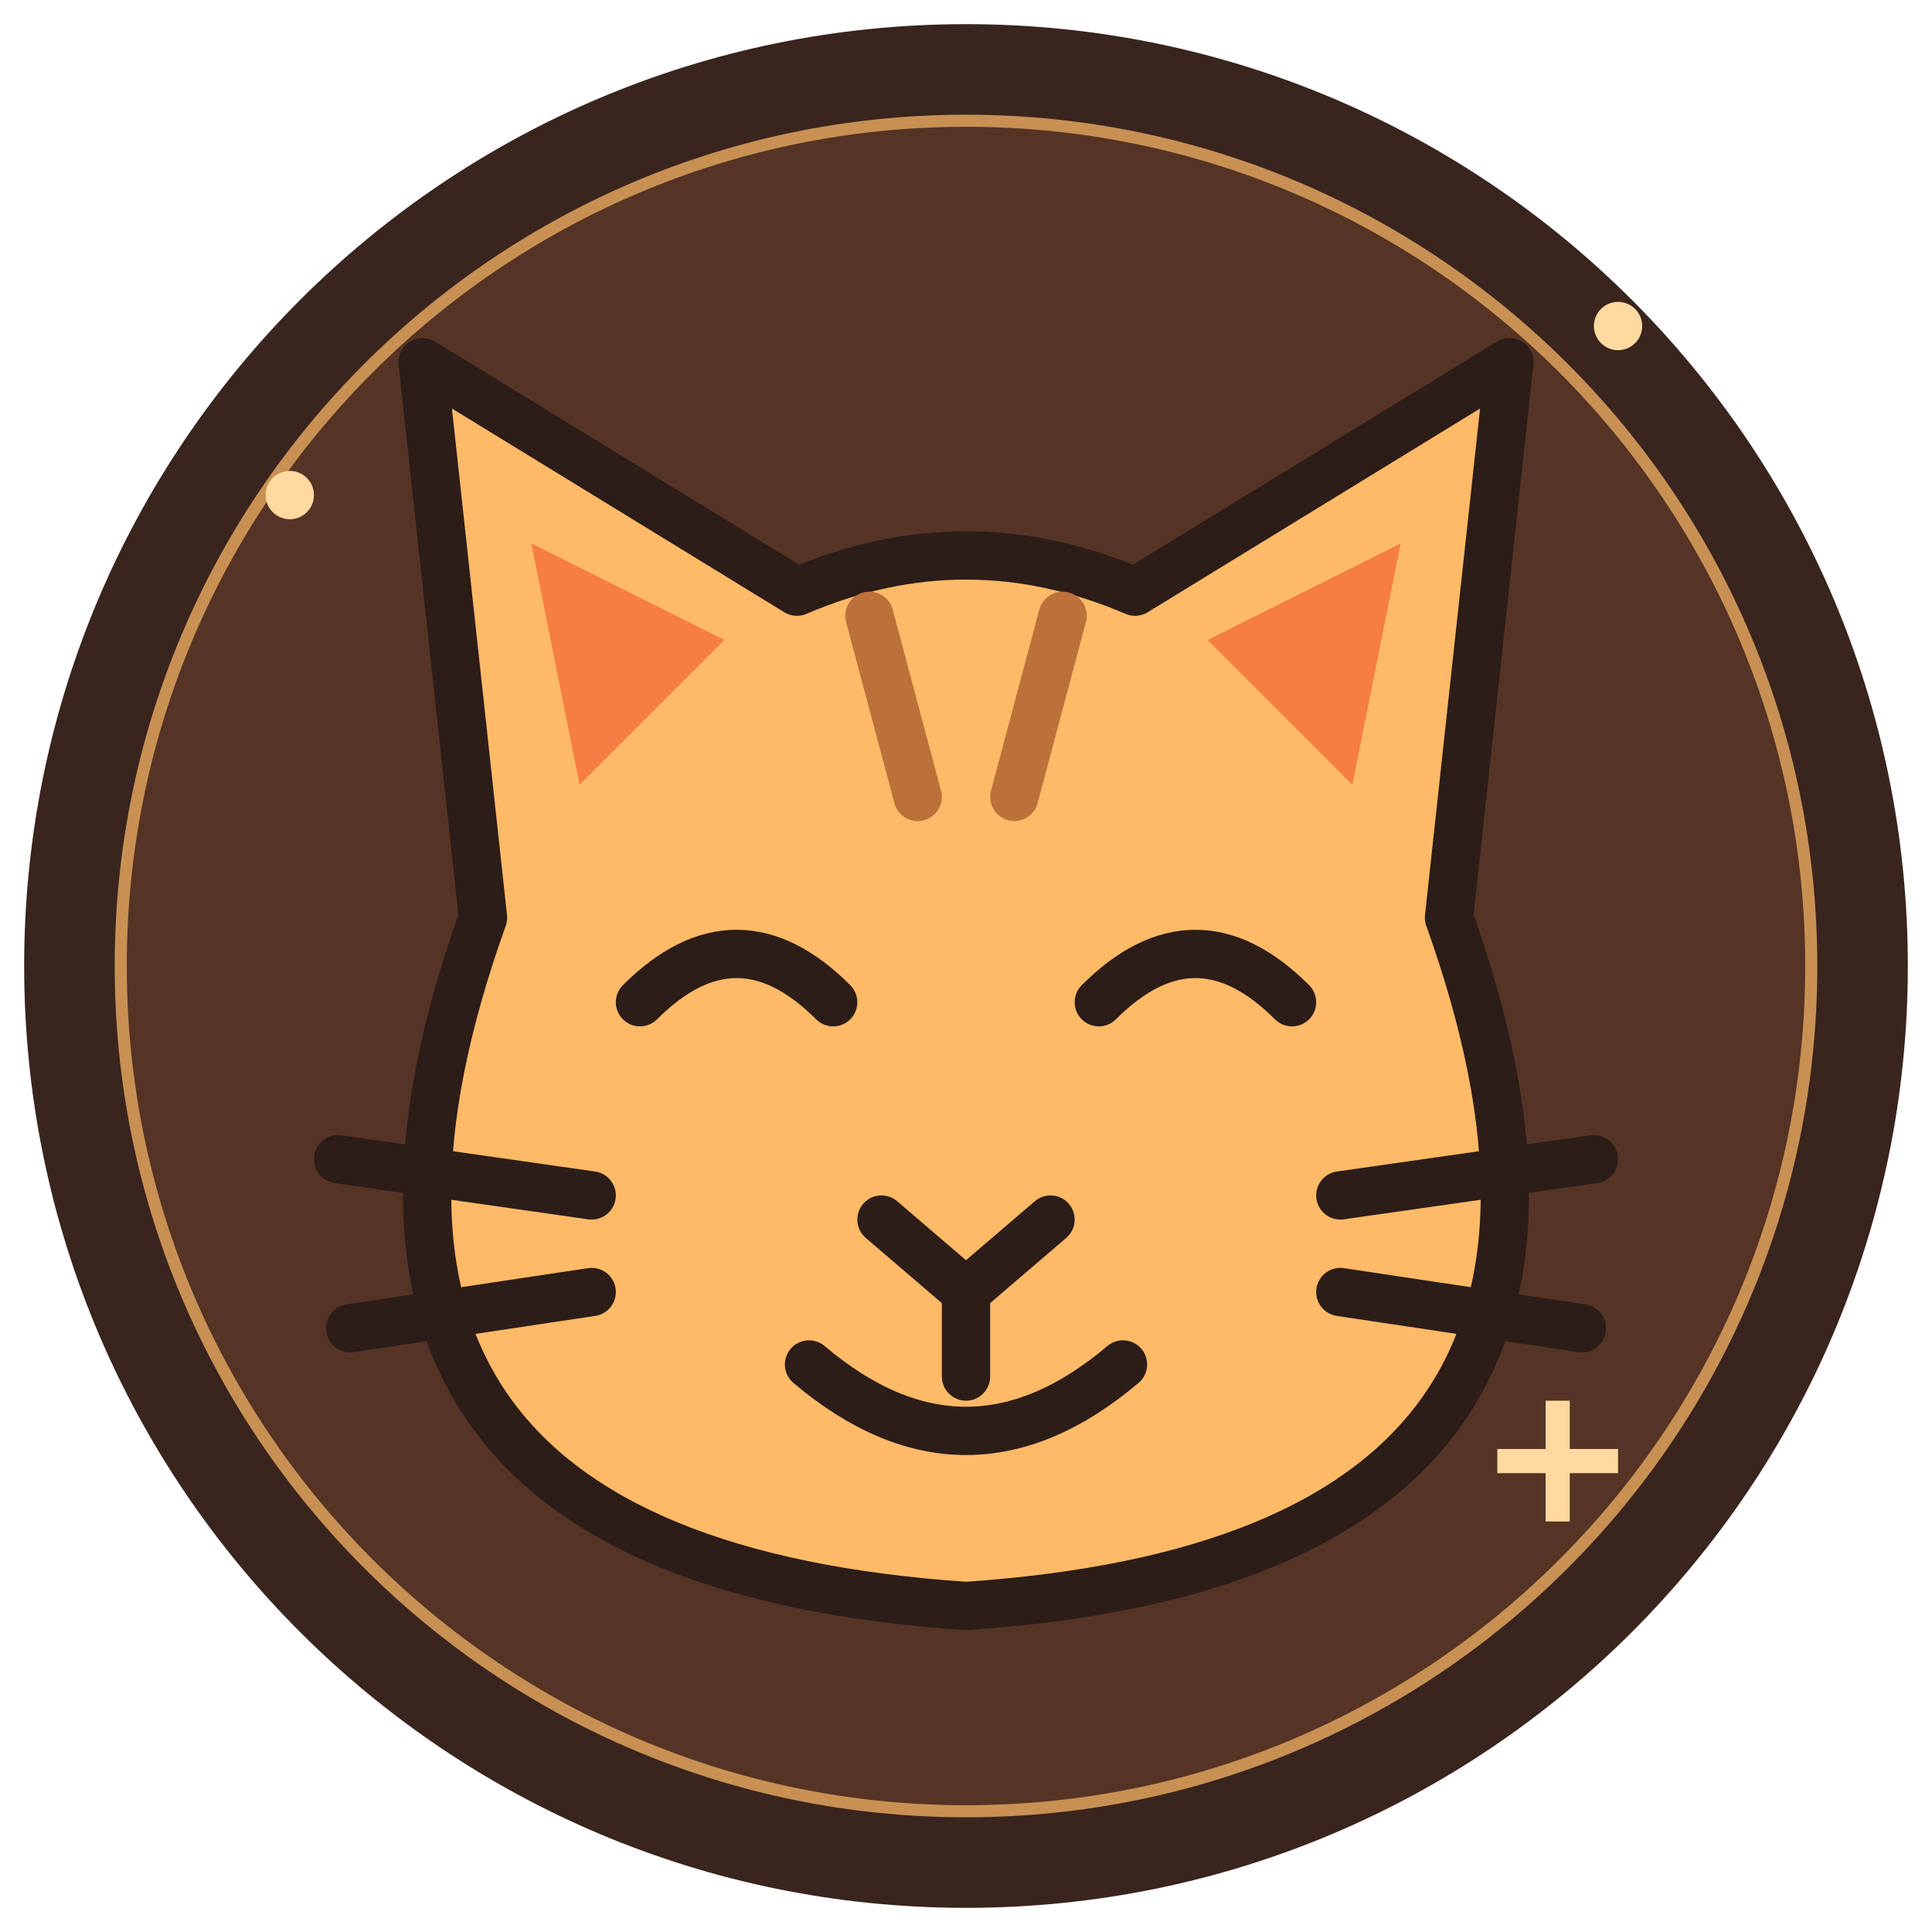
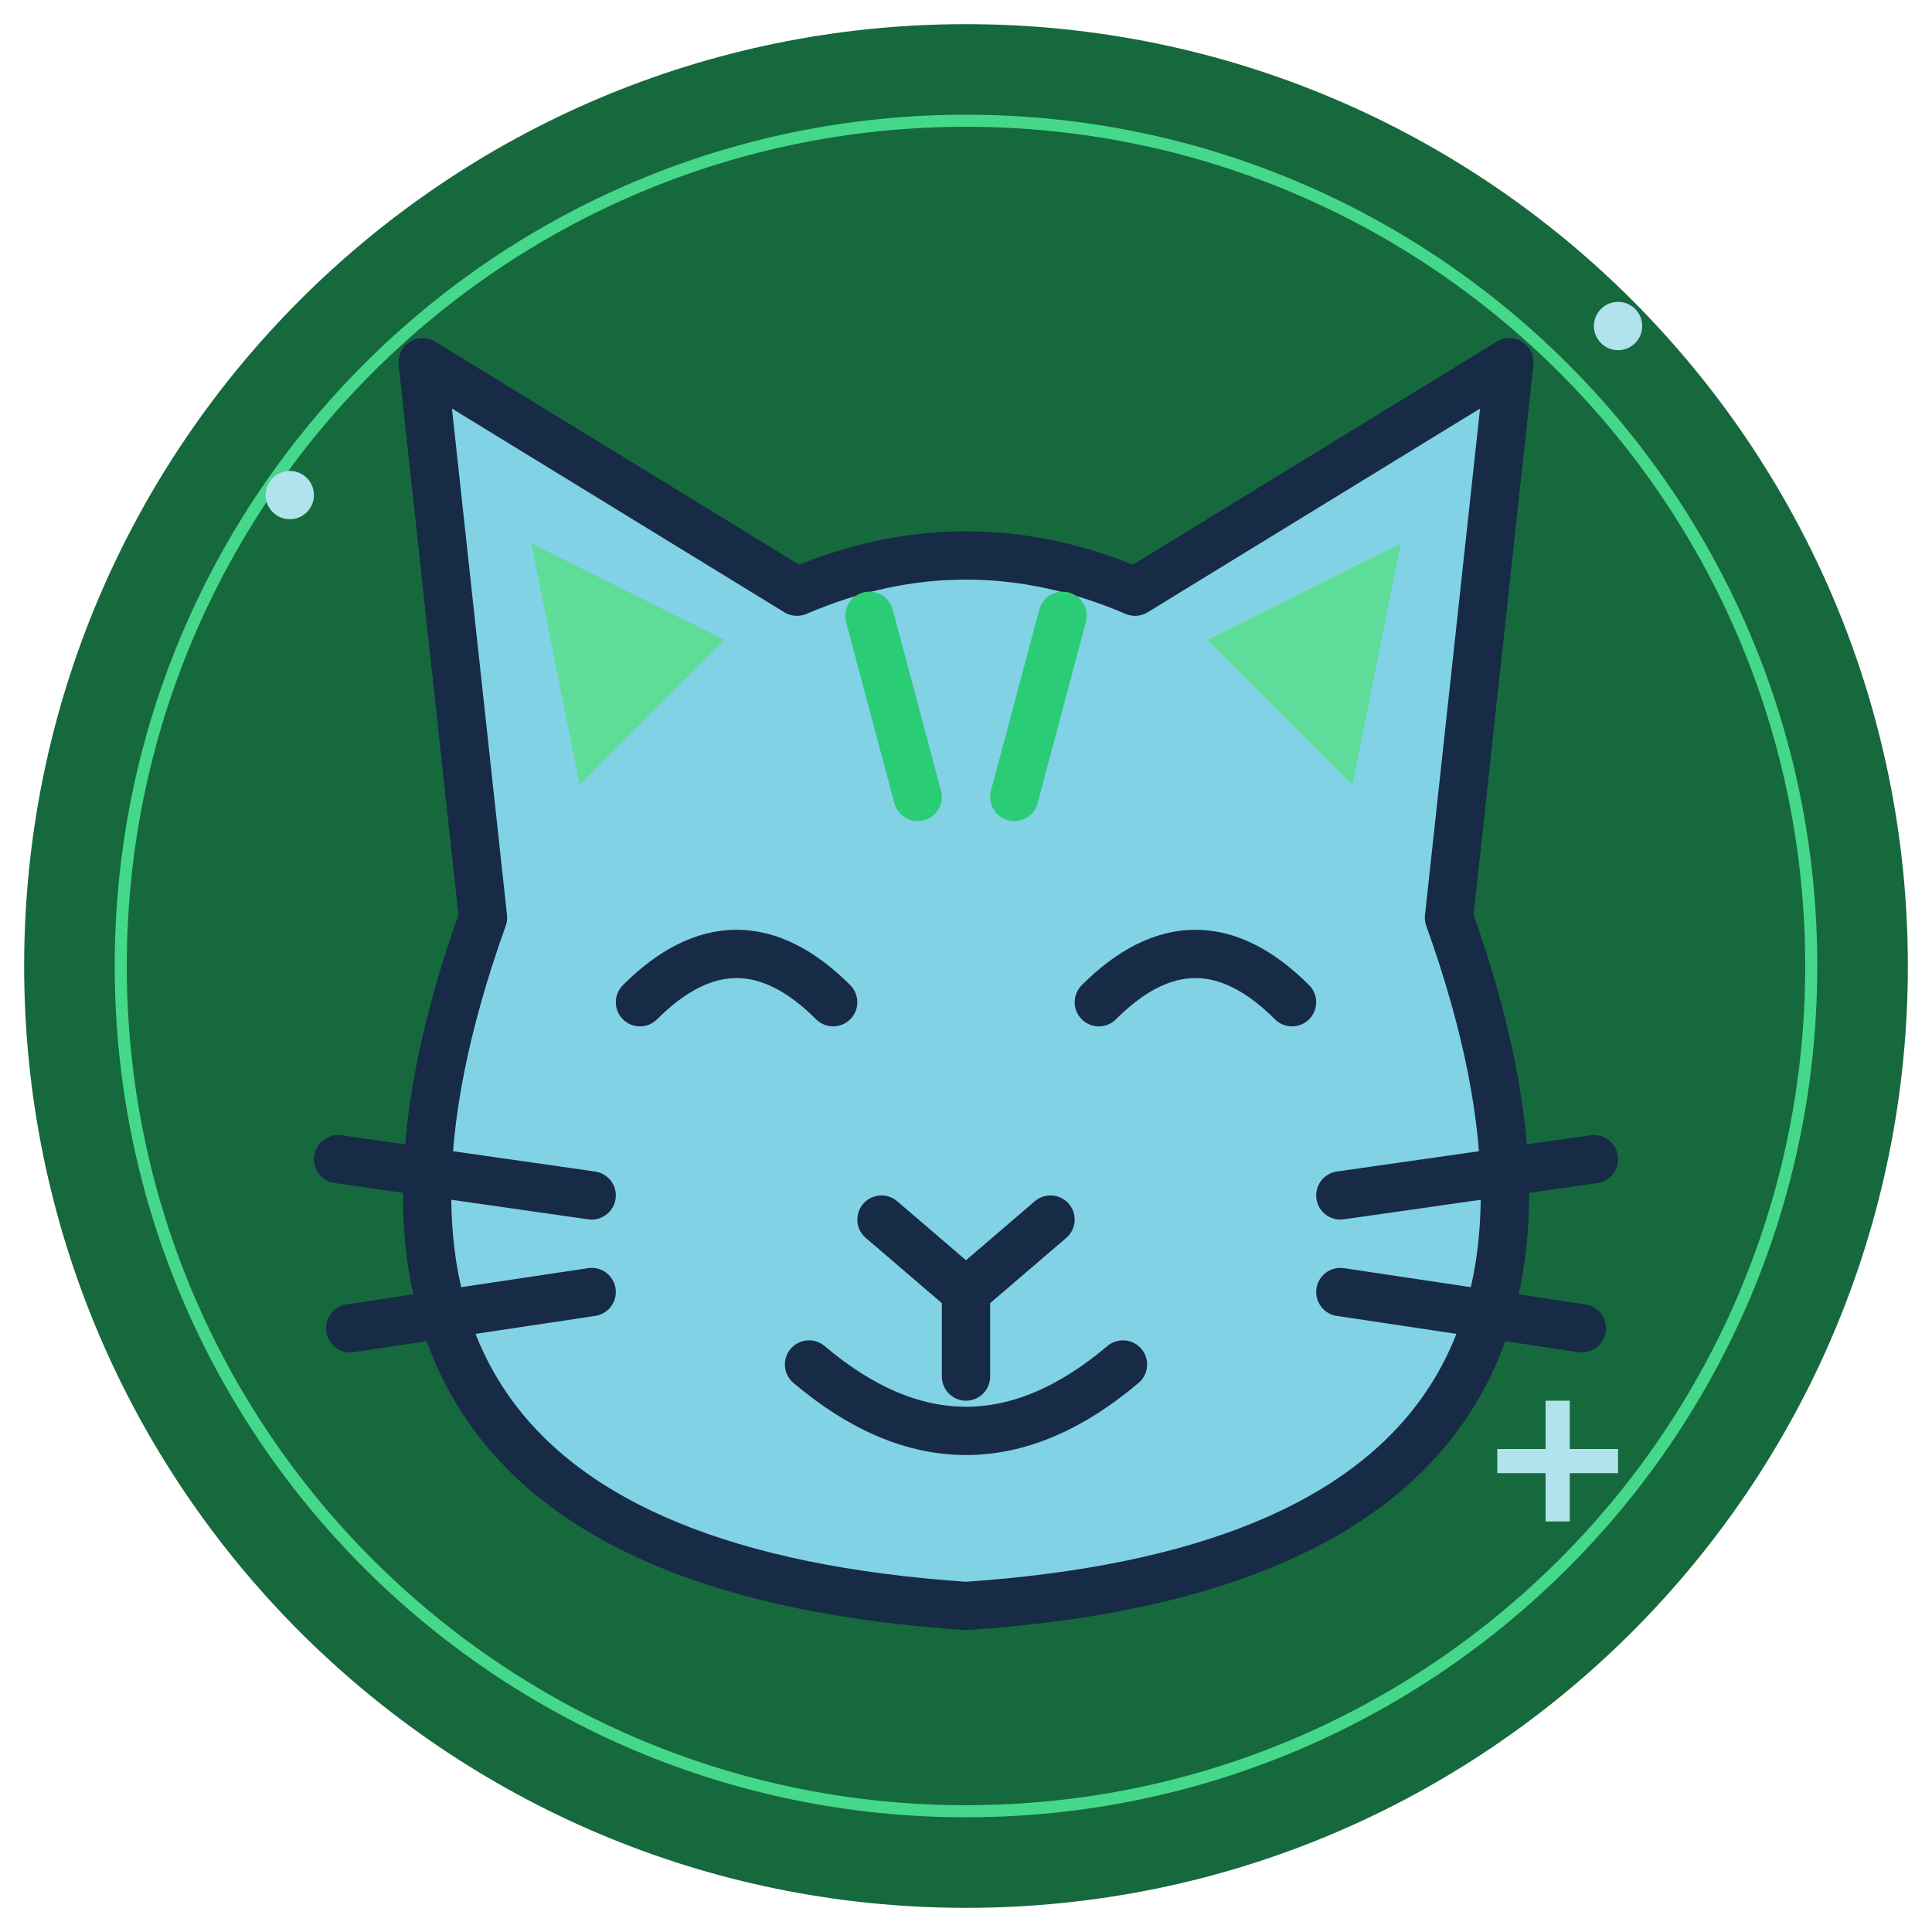
<svg xmlns="http://www.w3.org/2000/svg" width="160" height="160" viewBox="0 0 160 160">
-   <circle cx="80" cy="80" r="78" fill="#39251e" />
-   <circle cx="80" cy="80" r="70" fill="#553425" stroke="#c99054" stroke-width="1" />
-   <g fill="#ffd9a0">
+   <circle cx="80" cy="80" r="78" fill="#16693d" />
+   <circle cx="80" cy="80" r="70" fill="#16693d" stroke="#45d88a" stroke-width="1" />
+   <g fill="#b1e3ee">
    <circle cx="24" cy="41" r="2" />
    <circle cx="134" cy="27" r="2" />
-     <path d="M129 116v10m-5-5h10" stroke="#ffd9a0" stroke-width="2" />
+     <path d="M129 116v10m-5-5h10" stroke="#b1e3ee" stroke-width="2" />
  </g>
-   <g stroke="#2c1d18" stroke-width="4" stroke-linecap="round" stroke-linejoin="round">
-     <path d="M40 76L35 30L66 49Q80 43 94 49L125 30L120 76Q139 129 80 133Q21 129 40 76Z" fill="#ffba68" />
-     <path d="M44 45L48 65L60 53M116 45L112 65L100 53" fill="#f77e43" stroke="none" />
+   <g stroke="#172b46" stroke-width="4" stroke-linecap="round" stroke-linejoin="round">
+     <path d="M40 76L35 30L66 49Q80 43 94 49L125 30L120 76Q139 129 80 133Q21 129 40 76Z" fill="#82d2e5" />
+     <path d="M44 45L48 65L60 53M116 45L112 65L100 53" fill="#5ddd99" stroke="none" />
    <path d="M53 83Q61 75 69 83M91 83Q99 75 107 83M73 101L80 107L87 101M80 107V114M67 113Q80 124 93 113" fill="none" />
    <path d="M28 96L49 99M29 110L49 107M132 96L111 99M131 110L111 107" />
-     <path d="M72 51L76 66M88 51L84 66" stroke="#bd713a" />
+     <path d="M72 51L76 66M88 51L84 66" stroke="#2bcc76" />
  </g>
</svg>
